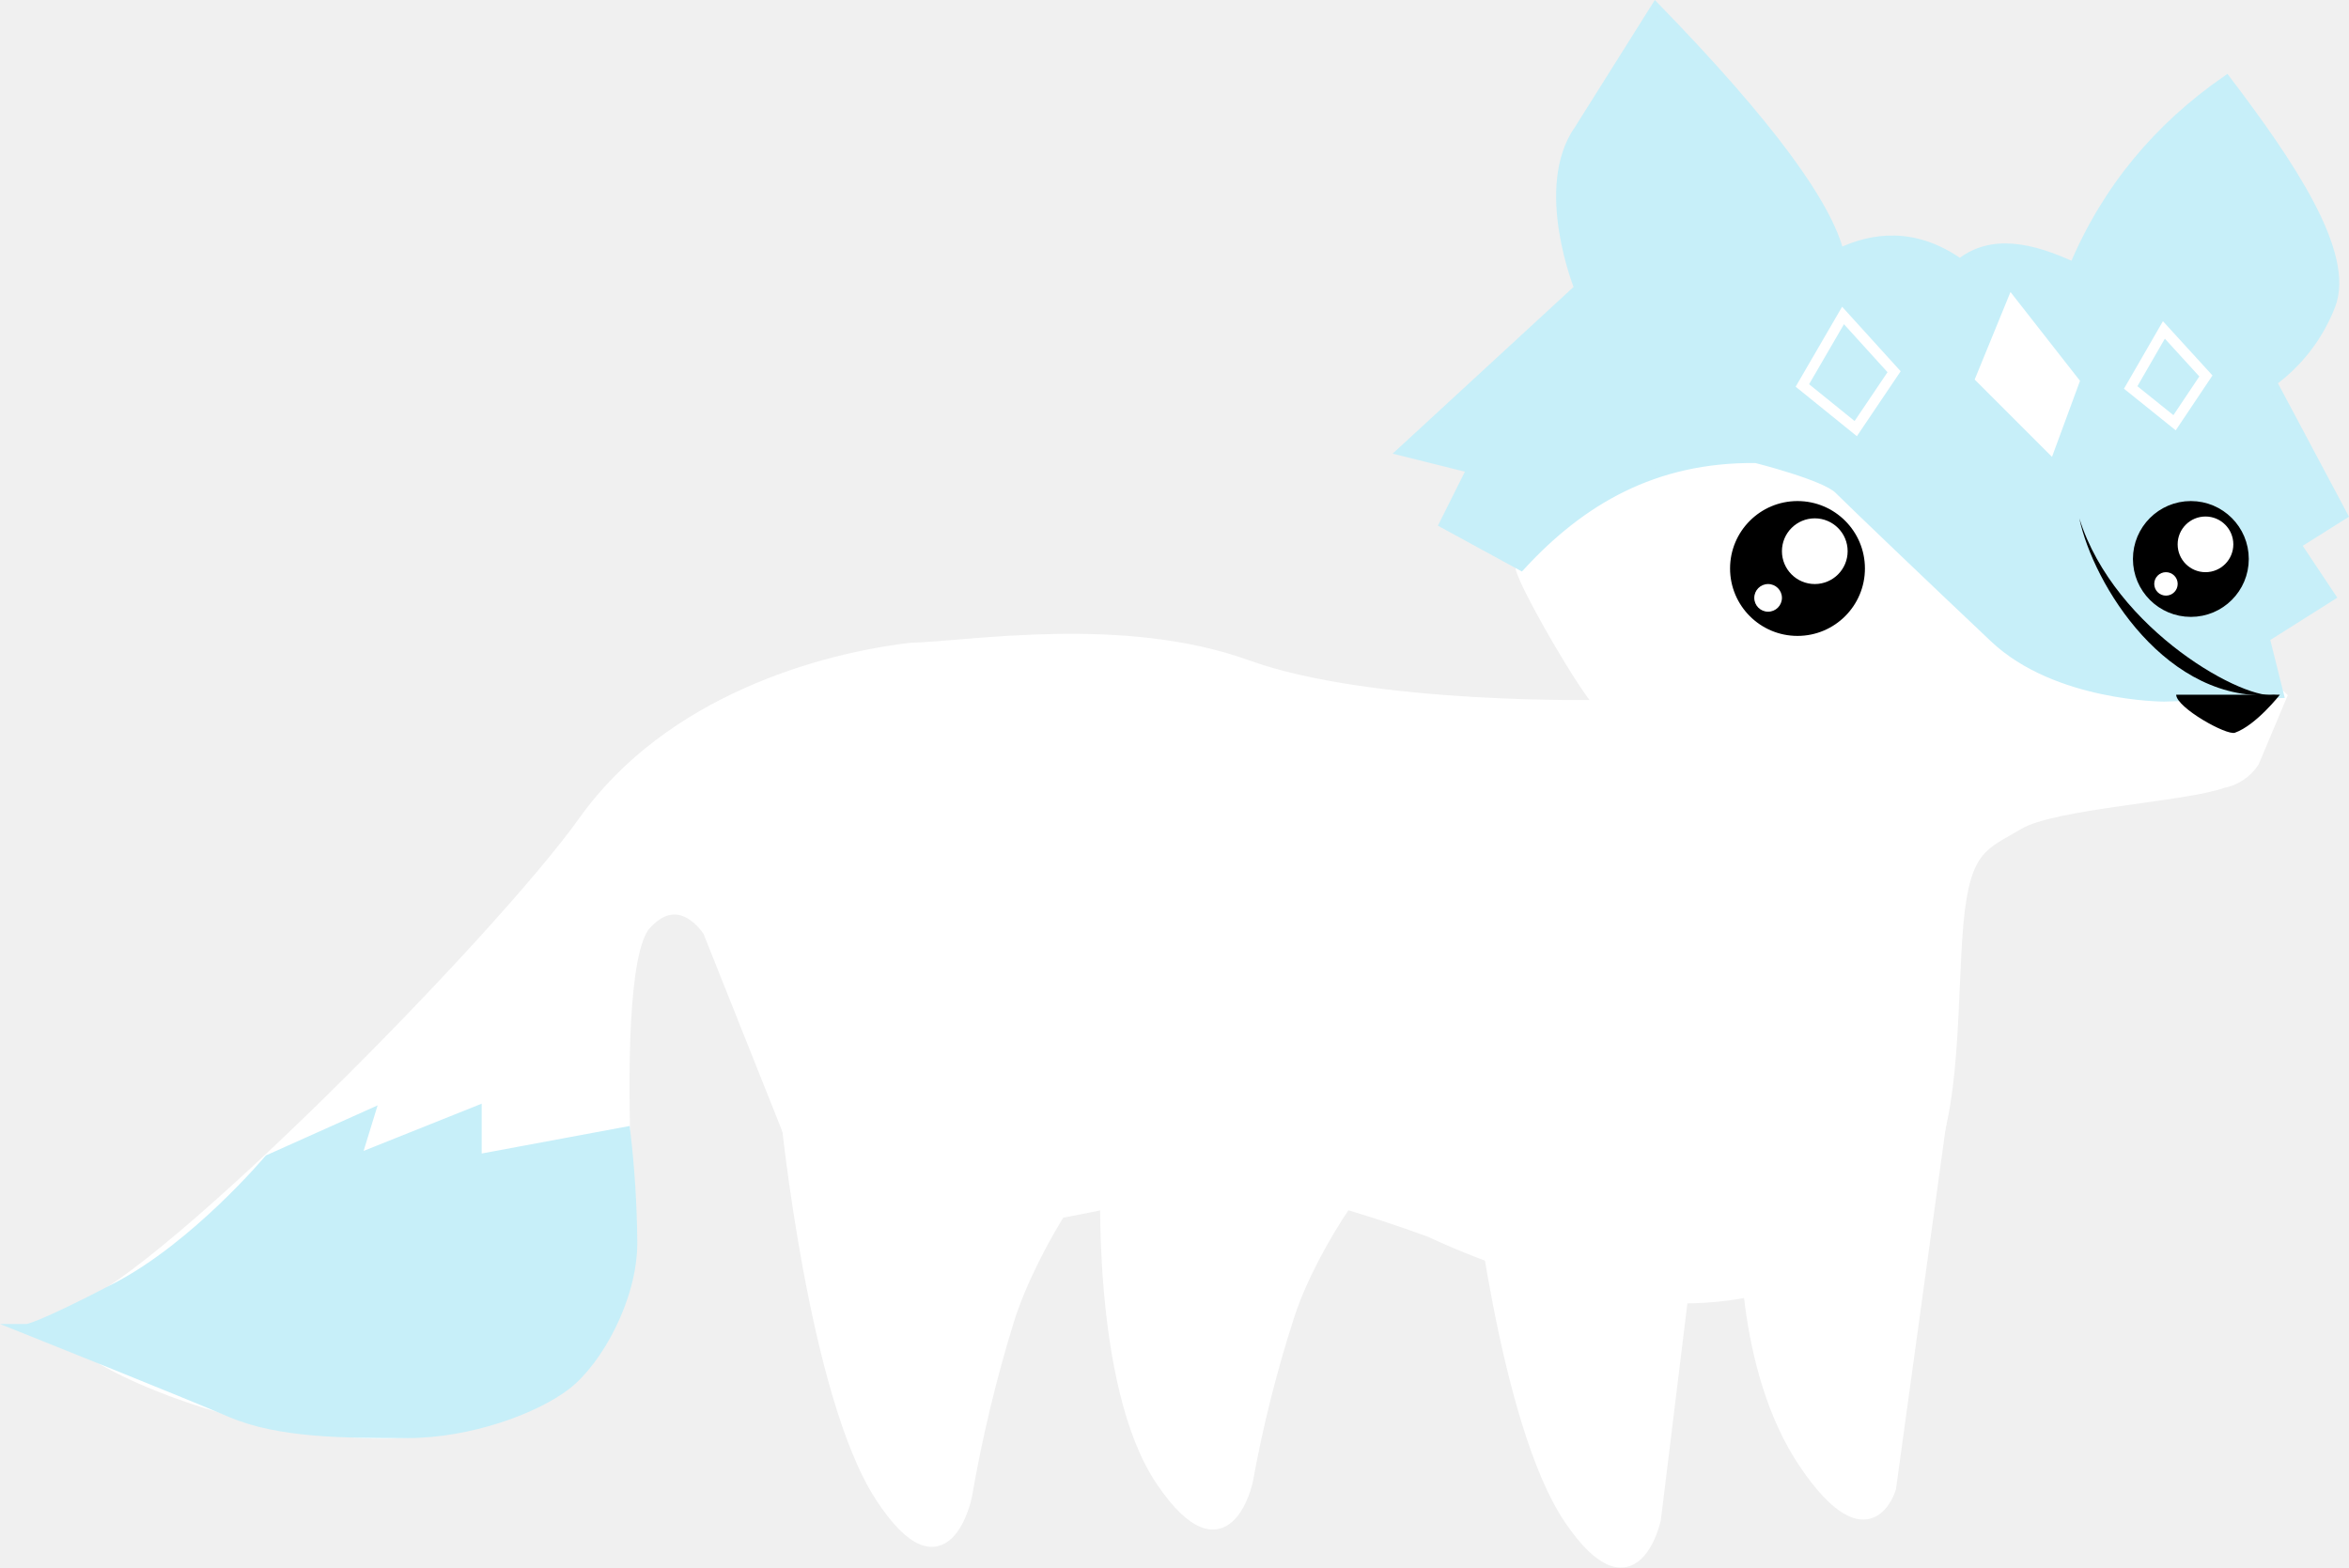
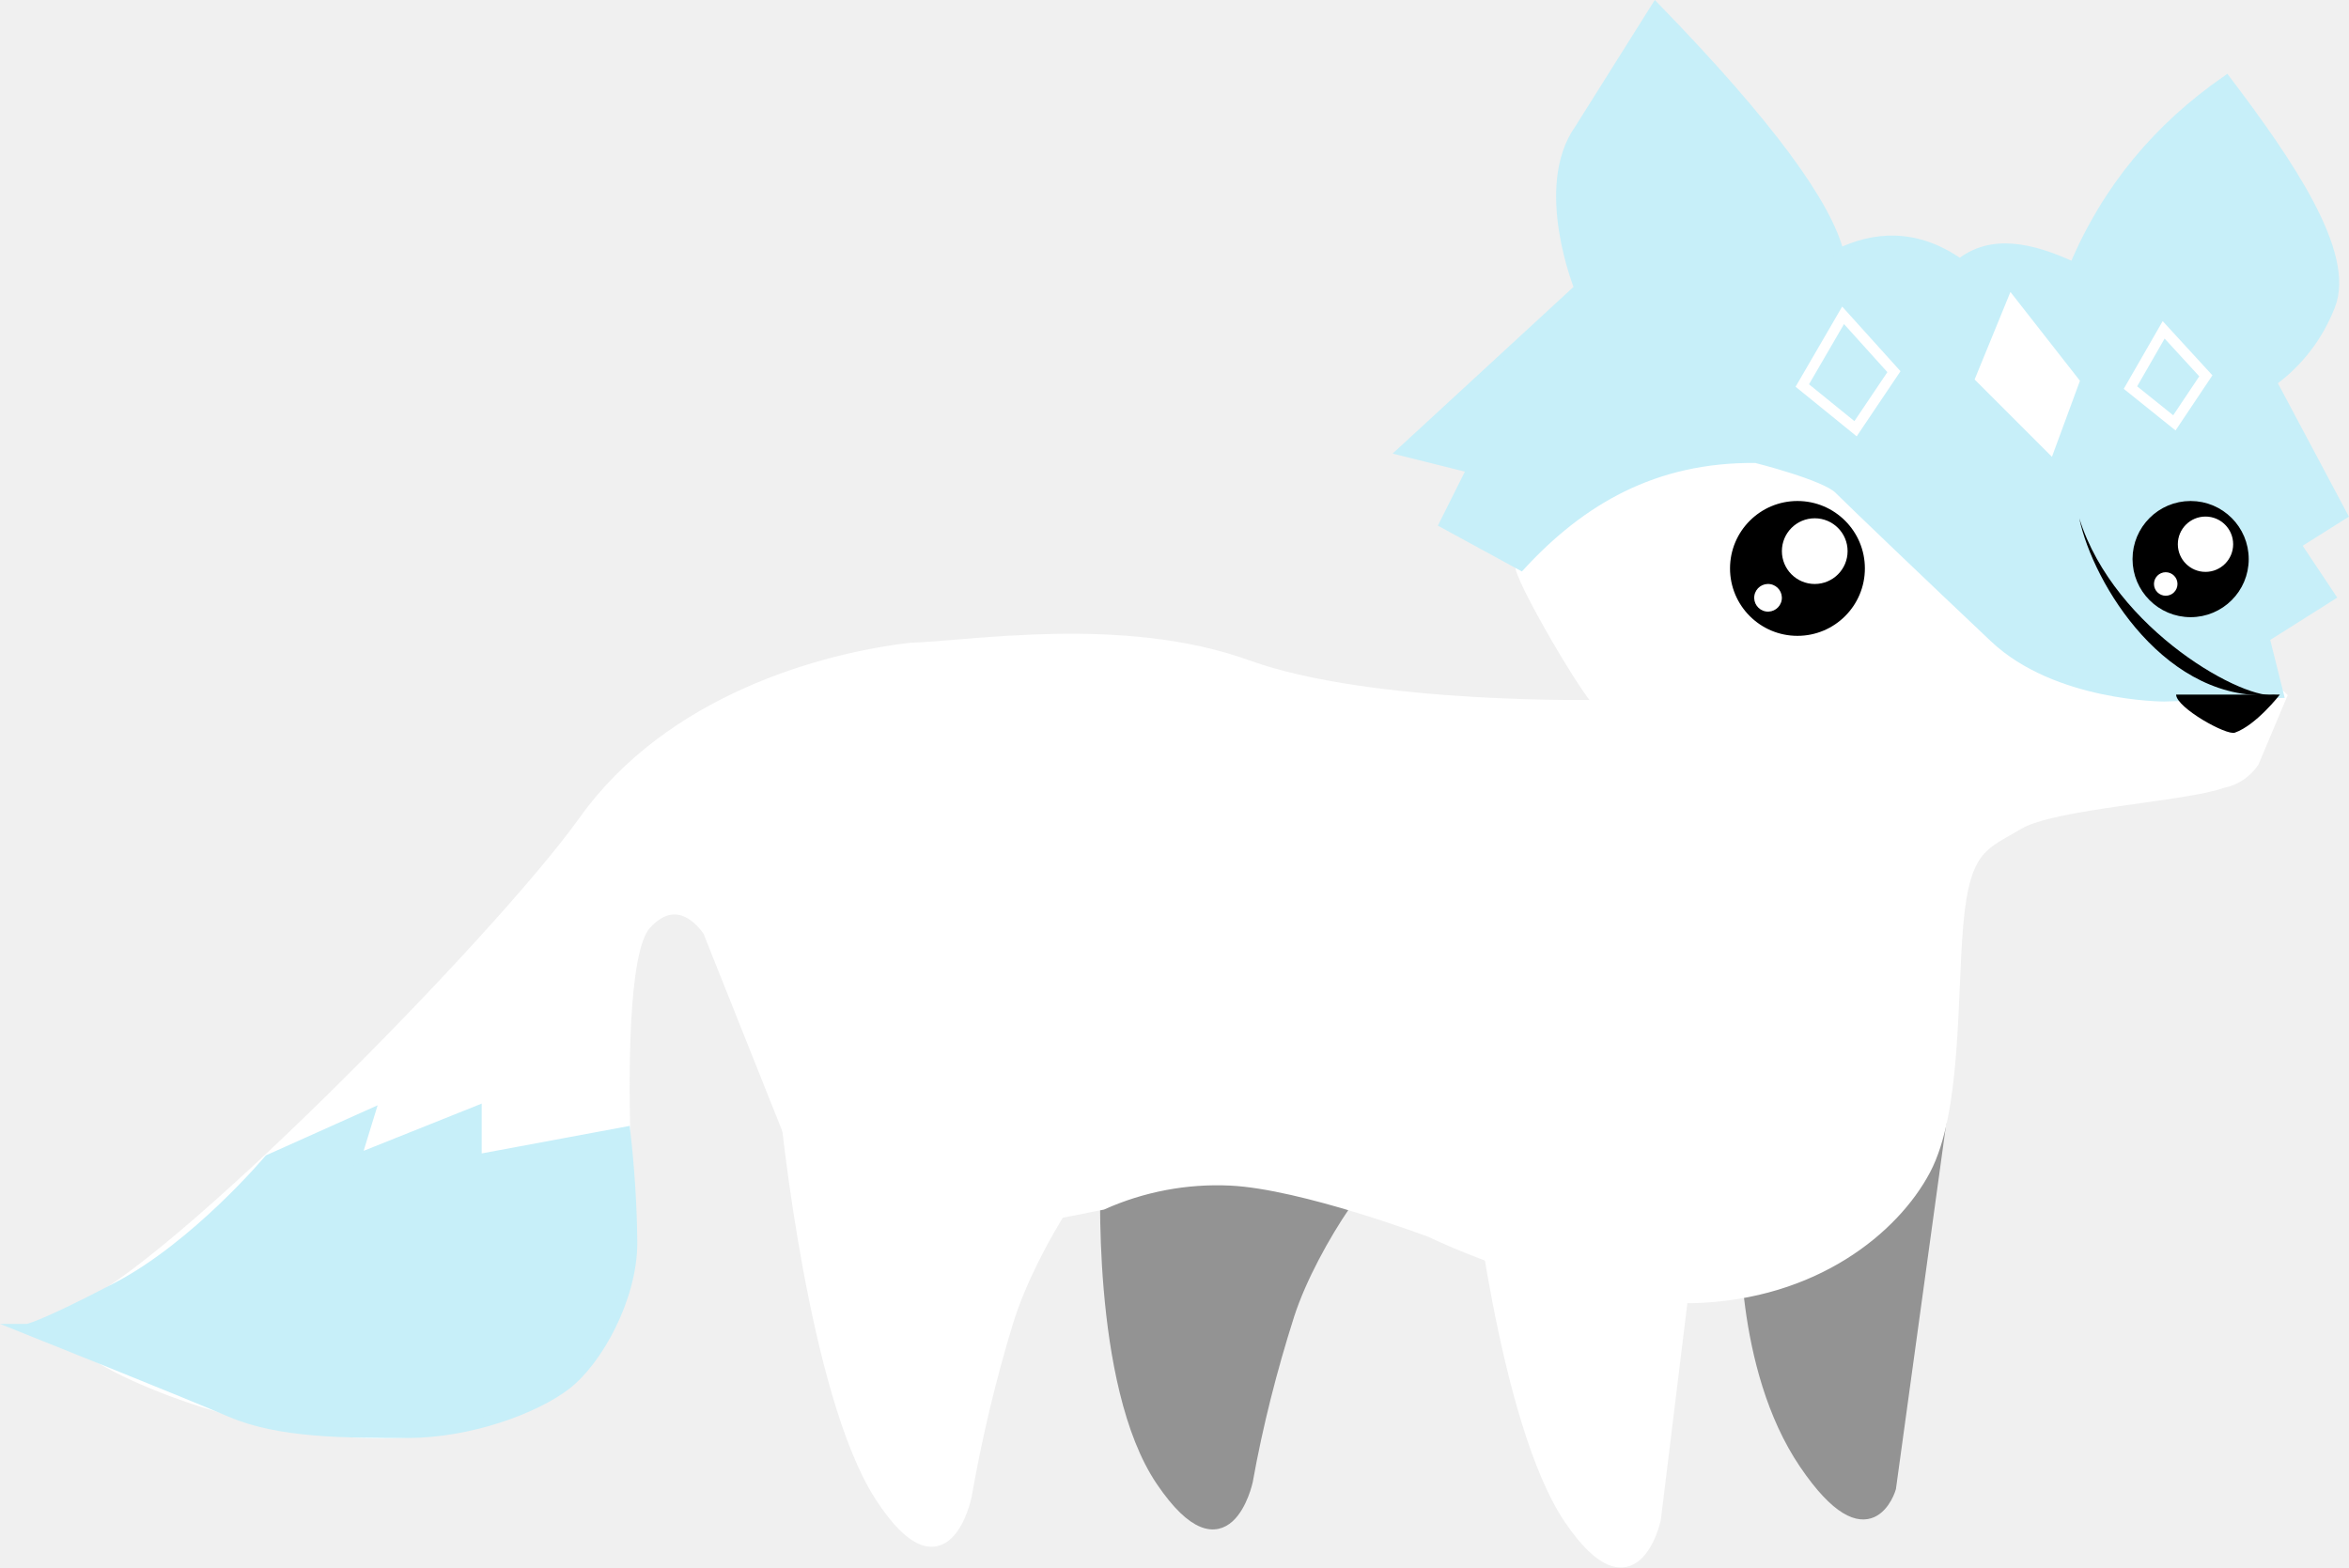
- <svg xmlns="http://www.w3.org/2000/svg" width="679.27" height="453.36" viewBox="0 0 679.27 453.36">
-   <defs>
-     <style>.cls-1,.cls-4{fill:#fff;}.cls-1,.cls-5{stroke:#fff;}.cls-1,.cls-2,.cls-3,.cls-5{stroke-miterlimit:10;stroke-width:3px;}.cls-2{fill:#c7eff9;stroke:#c7eff9;}.cls-3{stroke:#000;}.cls-5{fill:none;}</style>
-   </defs>
-   <g id="Layer_3" data-name="Layer 3">
-     <g id="Layer_10" data-name="Layer 10">
-       <path class="cls-1" d="M402.5,372.5s-3,62,16,90,25,0,25,0a368.83,368.83,0,0,1,12.05-47.95C462.48,393.15,483,364.5,483,373" transform="translate(-82.71 -34.09)" />
-       <path class="cls-1" d="M587.5,387.5s-2,42,17,70,25,7,25,7l15-109" transform="translate(-82.71 -34.09)" />
+ <svg xmlns="http://www.w3.org/2000/svg" version="1.1" x="0px" y="0px" viewBox="0 0 679.3 453.4" style="enable-background:new 0 0 679.3 453.4;" xml:space="preserve">
+   <style type="text/css">
+ 	.st0{fill:#939393;stroke:#939393;stroke-width:3;stroke-miterlimit:10;}
+ 	.st1{fill:#FFFFFF;stroke:#FFFFFF;stroke-width:3;stroke-miterlimit:10;}
+ 	.st2{fill:#C7EFF9;stroke:#C7EFF9;stroke-width:3;stroke-miterlimit:10;}
+ 	.st3{stroke:#000000;stroke-width:3;stroke-miterlimit:10;}
+ 	.st4{fill:#FFFFFF;}
+ 	.st5{fill:none;stroke:#FFFFFF;stroke-width:3;stroke-miterlimit:10;}
+ </style>
+   <g id="Layer_2">
+ </g>
+   <g id="Layer_1">
+     <g id="Layer_3">
+       <g id="Layer_10">
+         <path class="st0" d="M319.8,338.4c0,0-3,62,16,90s25,0,25,0c2.9-16.2,7-32.3,12-48c6.9-21.4,27.5-50,27.5-41.5" />
+         <path class="st0" d="M504.8,353.4c0,0-2,42,17,70c19,28,25,7,25,7l15-109" />
+       </g>
+       <g id="Layer_5">
+         <path class="st1" d="M439.8,163.4c-2,1.2,21.5,41.7,23.5,40.5c0,0-66.5,1.5-102.5-11.5s-80-5.5-97.5-5c-25.5,3-69.5,15-94.5,50     s-121,132-146,141s72,49,113,32s42.3-33.5,46-58c0,0-0.5-7-0.8-17c-0.8-22.5-1.1-60.4,5.8-68c10-11,18,2,18,2l25.9,64.9l4.6,30.6     l83.5-16.5c11.6-5.2,24.3-7.6,37-7c21,1,58,15,58,15s41,20,76,19s58-20,67-37s7.6-50.2,9.5-71.5c2-22,7.5-22.5,17.5-28.5     s48-8,59-12c3.7-0.7,6.9-2.9,9-6l8-19c-70-70-190-79-190-79L439.8,163.4z" />
+       </g>
+       <path class="st2" d="M531.8,73.4c-3.5-14.1-19.9-36.9-53-71l-22,35c-11.9,16.8,0,46,0,46l-51,47l20,5l-8,16l22,12    c17.2-18.6,38.3-31.3,68-31c0,0,20,5,24,9s27,26,45,43s49,17,49,17l33-1l-4-16l19-12l-10-15l13.5-8.5l-20.5-38.5    c7.7-5.5,13.6-13.2,17-22c6-15-12.2-41.5-30-65c-19.4,13.5-34.4,31.1-44,54c-12.4-5.8-24-8.3-33-1    C553.8,67.2,541.7,68.6,531.8,73.4z" />
+       <g id="Layer_7">
+         <circle class="st3" cx="519.8" cy="164.4" r="18" />
+         <circle class="st4" cx="524.8" cy="159.4" r="9.5" />
+         <ellipse transform="matrix(0.1602 -0.9871 0.9871 0.1602 258.7133 649.9009)" class="st4" cx="511.3" cy="172.9" rx="4" ry="4" />
+         <circle class="st3" cx="633.5" cy="161.7" r="15.3" />
+         <circle class="st4" cx="637.8" cy="157.4" r="8" />
+         <circle class="st4" cx="626.3" cy="168.9" r="3.4" />
+         <path d="M629.3,200.9c0.1,3.8,14.6,11.9,17,11c6.2-2.2,13-11,13-11H629.3z" />
+         <polygon class="st1" points="581.8,87.4 572.8,109.4 592.8,129.4 599.8,110.4    " />
+         <polygon class="st5" points="547.7,107.5 533,91.2 521.2,111.5 536.6,124    " />
+         <polygon class="st5" points="637.9,108.7 625.7,95.4 616.1,112.1 628.8,122.3    " />
+         <path d="M658.4,200.9c-8.5,2.3-46.9-18.4-57.1-51C605.3,168.9,626.6,204,658.4,200.9z" />
+       </g>
    </g>
-     <g id="Layer_5" data-name="Layer 5">
-       <path class="cls-1" d="M522.5,197.5c-2,1.16,21.5,41.66,23.5,40.5,0,0-66.5,1.5-102.5-11.5s-80-5.5-97.5-5c-25.5,3-69.5,15-94.5,50s-121,132-146,141,72,49,113,32,42.33-33.47,46-58c0,0-.47-7-.84-17-.82-22.54-1.09-60.38,5.84-68,10-11,18,2,18,2l25.86,64.86L318,399l83.5-16.5a82,82,0,0,1,37-7c21,1,58,15,58,15s41,20,76,19,58-20,67-37,7.57-50.24,9.5-71.5c2-22,7.5-22.5,17.5-28.5s48-8,59-12a13.94,13.94,0,0,0,9-6l8-19c-70-70-190-79-190-79Z" transform="translate(-82.71 -34.09)" />
+     <g id="Layer_12">
+       <path class="st2" d="M180.8,327.4l-43,8v-14l-35,14l4-13l-29,13c0,0-21,25-44,37s-26,12-26,12s45,18,59,24s33,6,51,6s37-7,46-14    s19-25,19-41C182.7,348.7,182,338,180.8,327.4z" />
    </g>
-     <path class="cls-2" d="M614.5,107.5c-3.47-14.09-19.88-36.91-53-71l-22,35c-11.92,16.75,0,46,0,46l-51,47,20,5-8,16,22,12c17.21-18.65,38.35-31.3,68-31,0,0,20,5,24,9s27,26,45,43,49,17,49,17l33-1-4-16,19-12-10-15L760,183l-20.5-38.5a49.19,49.19,0,0,0,17-22c6-15-12.19-41.53-30-65-19.38,13.49-34.41,31.13-44,54-12.44-5.82-24-8.31-33-1C636.53,101.27,624.44,102.66,614.5,107.5Z" transform="translate(-82.71 -34.09)" />
-     <g id="Layer_7" data-name="Layer 7">
-       <circle class="cls-3" cx="519.79" cy="164.41" r="18" />
-       <circle class="cls-4" cx="524.79" cy="159.41" r="9.5" />
-       <circle class="cls-4" cx="511.29" cy="172.91" r="4" />
-       <circle class="cls-3" cx="633.54" cy="161.66" r="15.25" />
-       <circle class="cls-4" cx="637.77" cy="157.43" r="8.05" />
-       <circle class="cls-4" cx="626.34" cy="168.87" r="3.39" />
-       <path d="M712,235c.09,3.75,14.58,11.87,17,11,6.16-2.22,13-11,13-11Z" transform="translate(-82.71 -34.09)" />
-       <polygon class="cls-1" points="581.79 87.41 572.79 109.41 592.79 129.41 599.79 110.41 581.79 87.41" />
-       <polygon class="cls-5" points="547.72 107.51 532.96 91.24 521.2 111.48 536.63 123.96 547.72 107.51" />
-       <polygon class="cls-5" points="637.89 108.73 625.74 95.42 616.14 112.06 628.83 122.26 637.89 108.73" />
-       <path d="M741.14,235c-8.54,2.33-46.93-18.37-57.14-51C688,203,709.3,238.09,741.14,235Z" transform="translate(-82.71 -34.09)" />
+     <g id="Layer_9">
+       <path class="st1" d="M426.8,335.4c0,0,8,76,27,104s25,0,25,0l12-98" />
+       <path class="st1" d="M227.3,322.9c0,0,8,80.2,27.1,109.8s25.1,0,25.1,0c3-17.1,7-34,12.1-50.6c7-22.6,27.6-52.9,27.6-43.9" />
    </g>
  </g>
-   <g id="Layer_12" data-name="Layer 12">
-     <path class="cls-2" d="M263.5,361.5l-43,8v-14l-35,14,4-13-29,13s-21,25-44,37-26,12-26,12,45,18,59,24,33,6,51,6,37-7,46-14,19-25,19-41A295.68,295.68,0,0,0,263.5,361.5Z" transform="translate(-82.71 -34.09)" />
-   </g>
-   <g id="Layer_9" data-name="Layer 9">
-     <path class="cls-1" d="M509.5,369.5s8,76,27,104,25,0,25,0l12-98" transform="translate(-82.71 -34.09)" />
-     <path class="cls-1" d="M310,357s8,80.24,27.15,109.81,25.13,0,25.13,0a405.34,405.34,0,0,1,12.12-50.63c7-22.59,27.6-52.85,27.6-43.87" transform="translate(-82.71 -34.09)" />
-   </g>
</svg>
